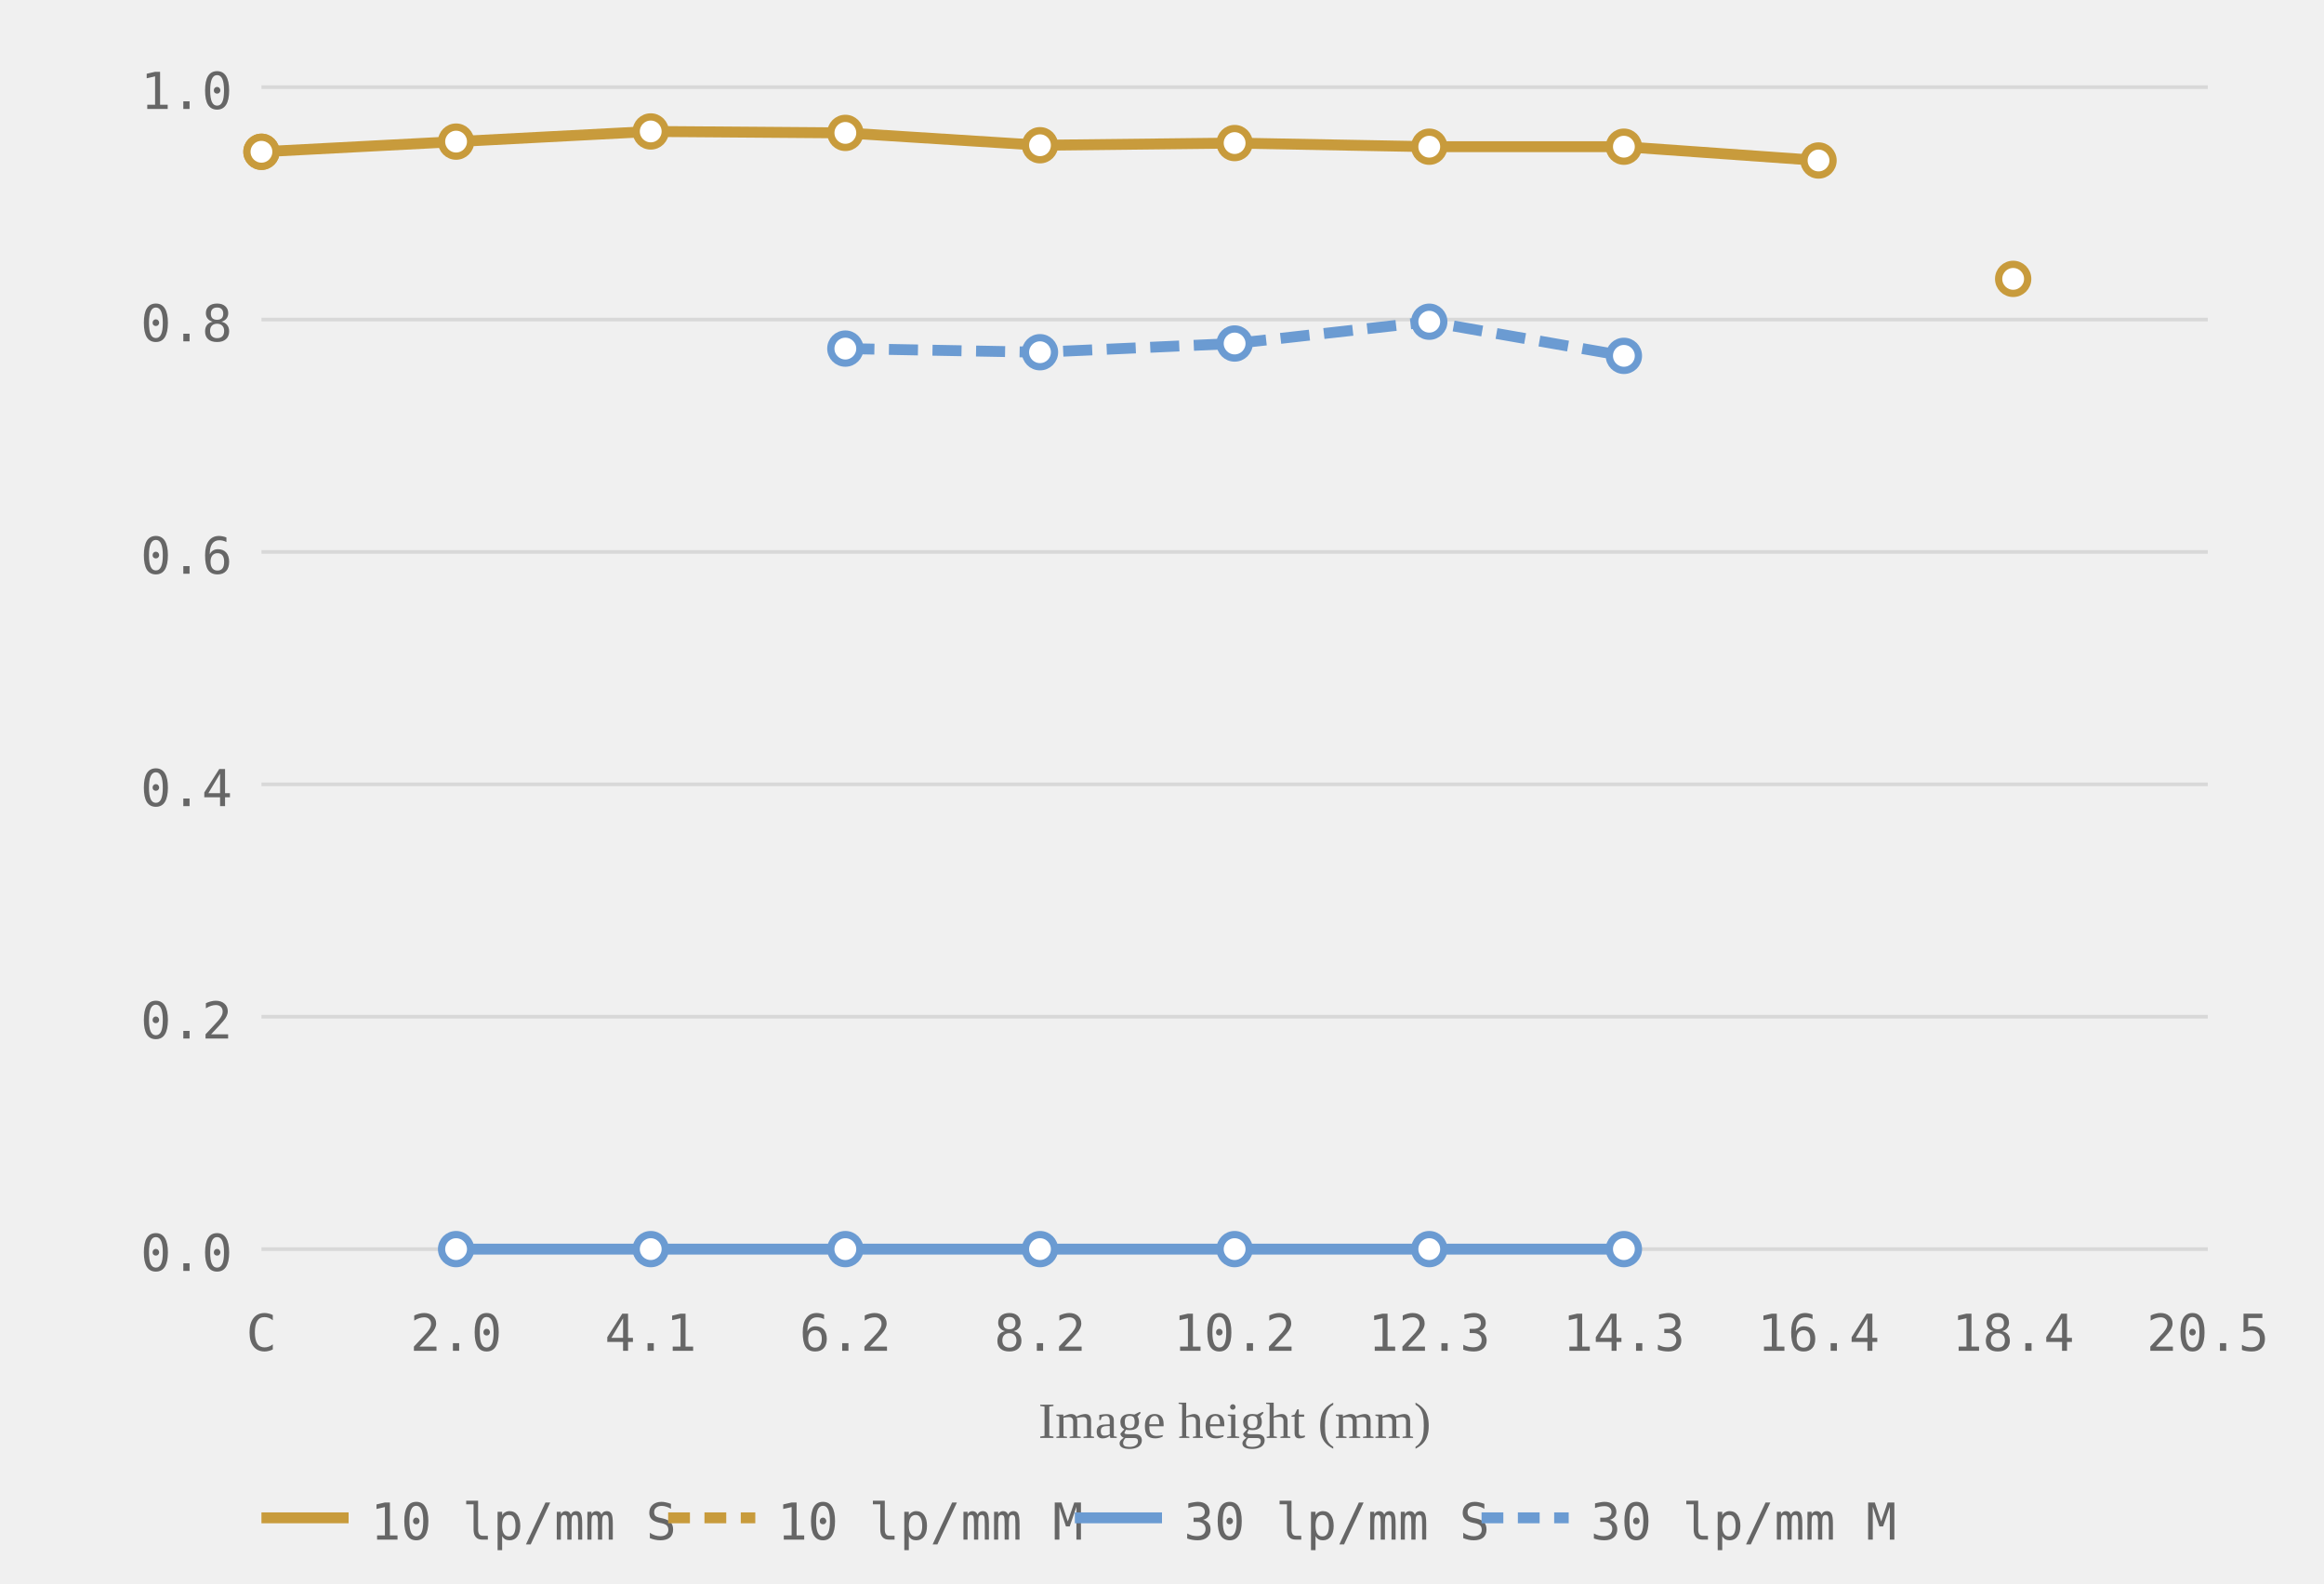
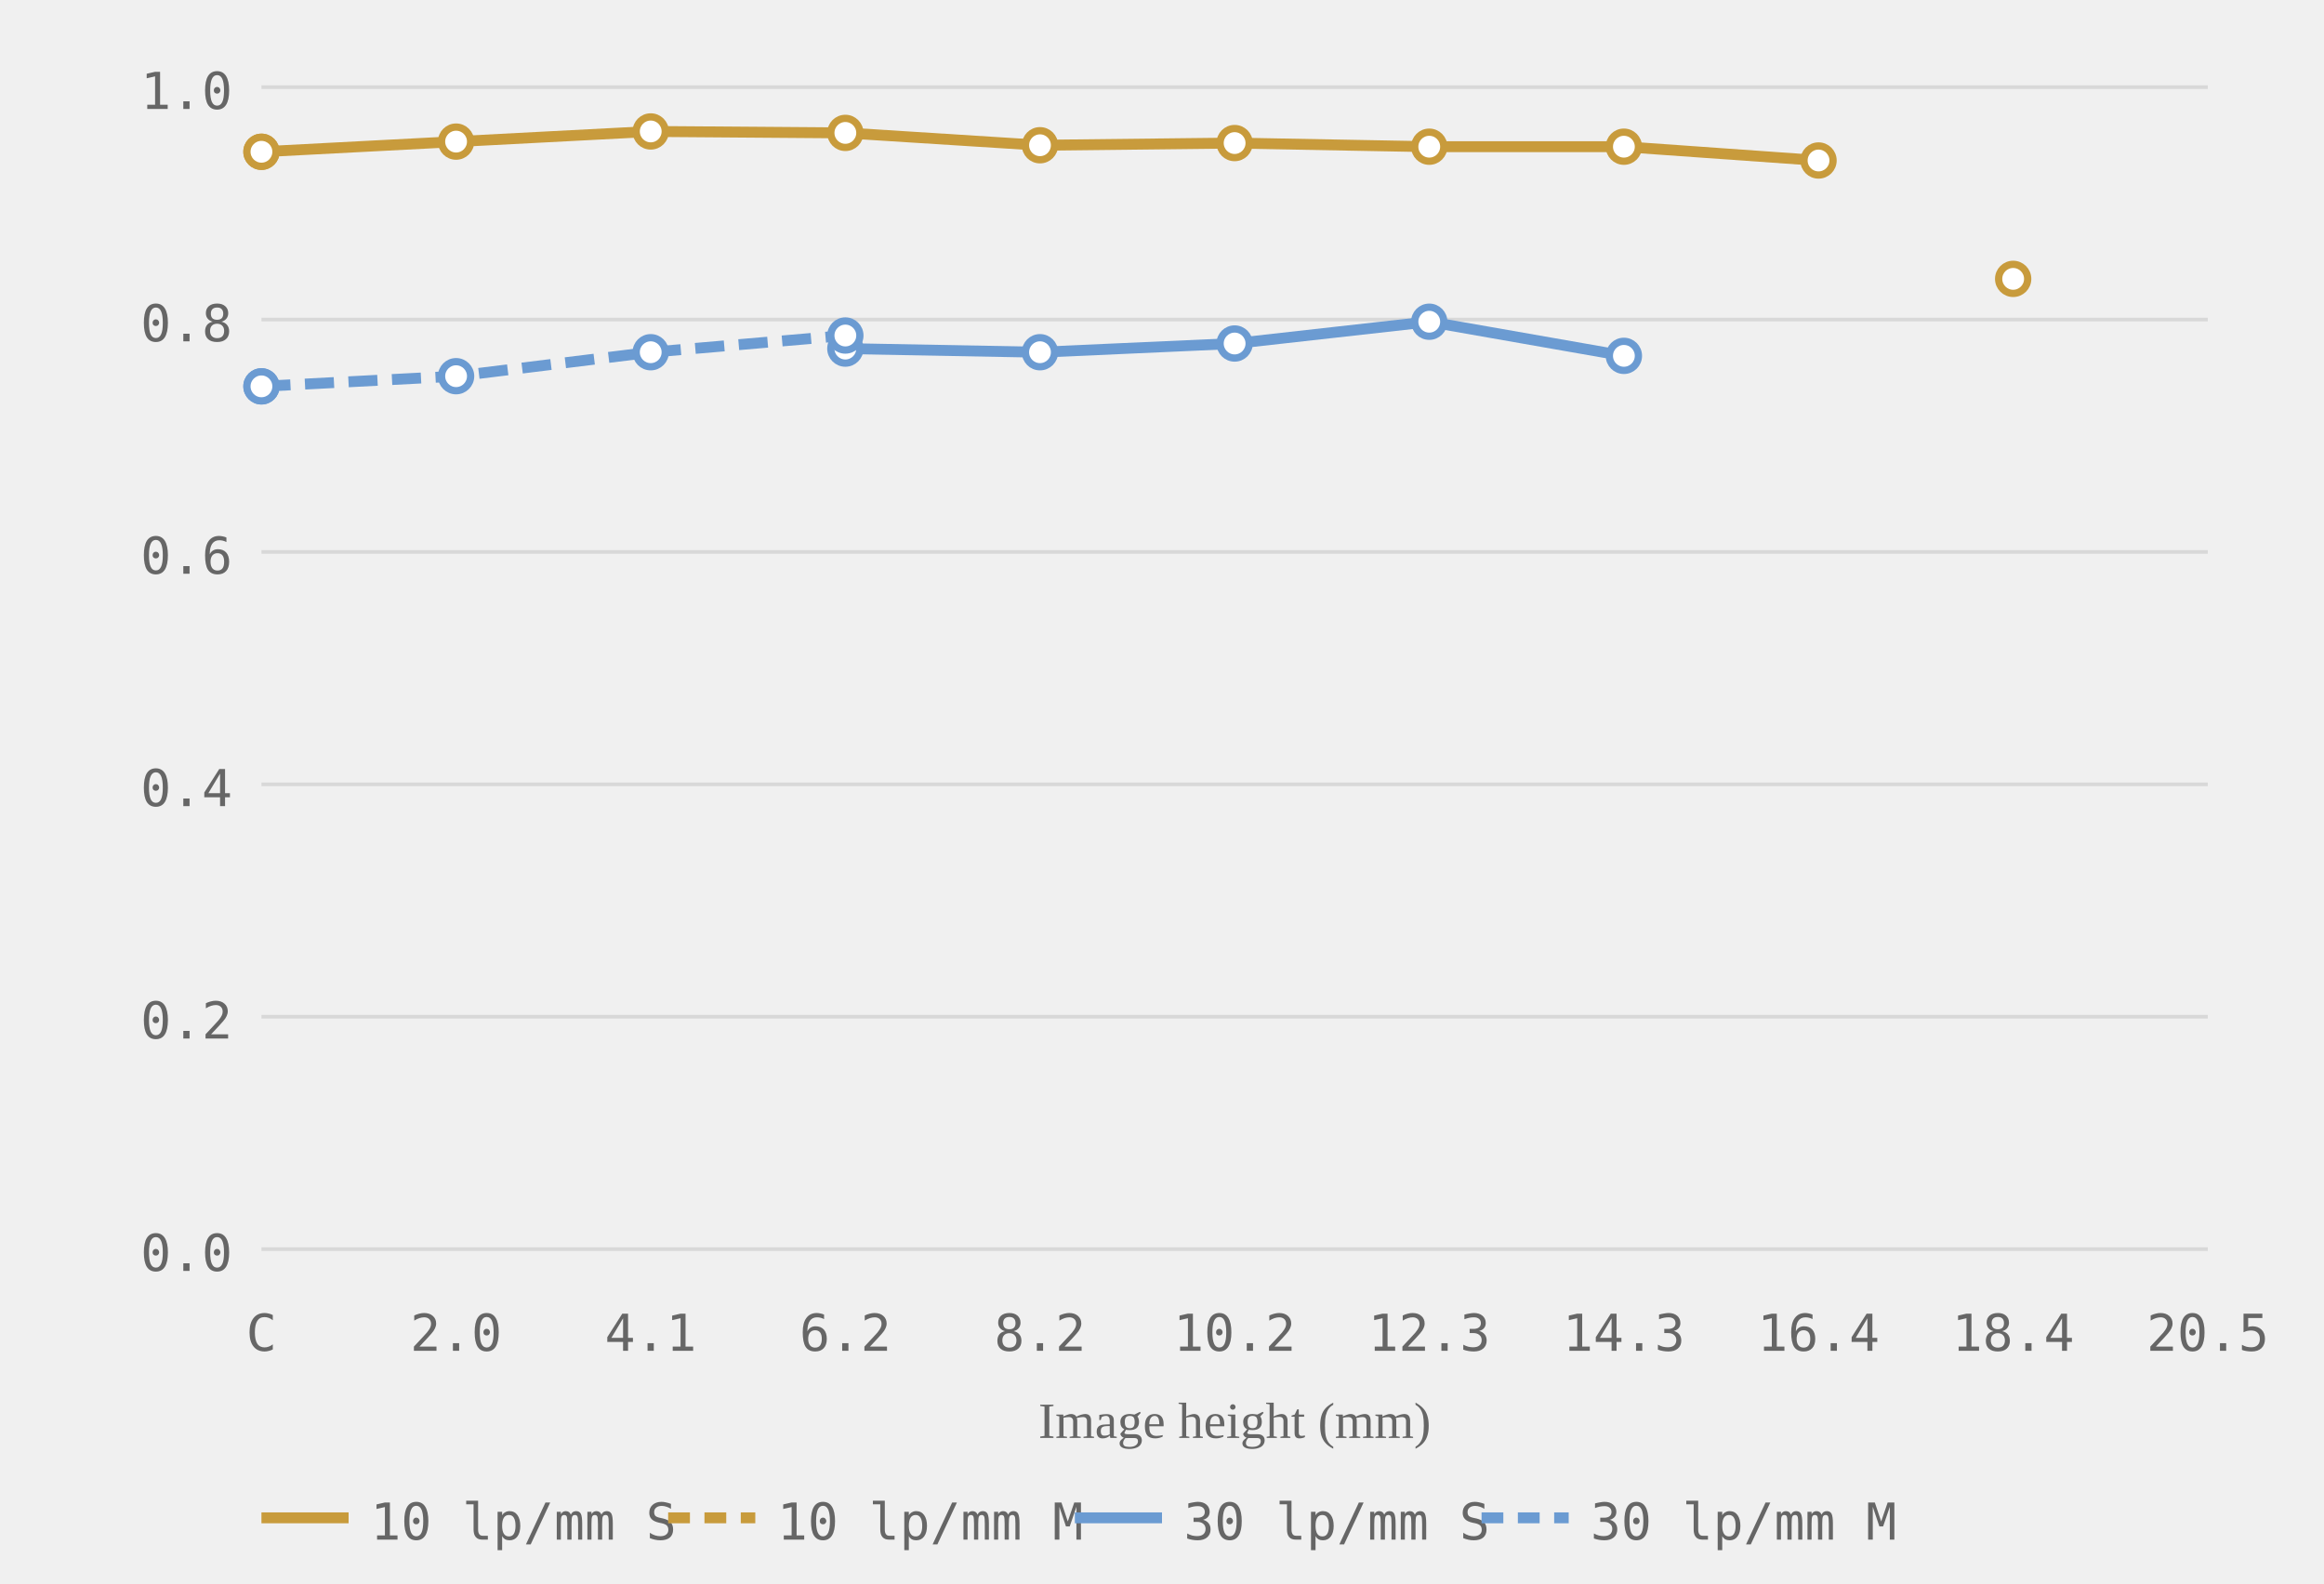
<svg xmlns="http://www.w3.org/2000/svg" viewBox="0 0 320 218" role="img" aria-label="MTF chart, generated from readings">
  <style>.grid-line { stroke: #d8d8d8; stroke-width: 0.5; }.axis-label { font-size: 7px; fill: #666666; font-family: ui-monospace, monospace; }.axis-y { text-anchor: end; }.axis-x { text-anchor: middle; }.axis-title { font-size: 7px; fill: #666666; text-anchor: middle; }.curve { fill: none; stroke-width: 1.5; }.curve-m { stroke-dasharray: 4 2; }.dot { fill: white; stroke-width: 1; }.legend-text { font-size: 7px; fill: #666666; font-family: ui-monospace, monospace; }</style>
  <line class="grid-line" x1="36" y1="172.0" x2="304" y2="172.0" />
  <line class="grid-line" x1="36" y1="140.0" x2="304" y2="140.0" />
  <line class="grid-line" x1="36" y1="108.0" x2="304" y2="108.0" />
  <line class="grid-line" x1="36" y1="76.0" x2="304" y2="76.0" />
  <line class="grid-line" x1="36" y1="44.0" x2="304" y2="44.0" />
  <line class="grid-line" x1="36" y1="12.0" x2="304" y2="12.0" />
  <text class="axis-label axis-y" x="32" y="175.0">0.0</text>
  <text class="axis-label axis-y" x="32" y="143.0">0.2</text>
  <text class="axis-label axis-y" x="32" y="111.0">0.4</text>
  <text class="axis-label axis-y" x="32" y="79.0">0.6</text>
  <text class="axis-label axis-y" x="32" y="47.0">0.8</text>
  <text class="axis-label axis-y" x="32" y="15.0">1.0</text>
  <text class="axis-label axis-x" x="36.0" y="186">C</text>
  <text class="axis-label axis-x" x="62.8" y="186">2.0</text>
  <text class="axis-label axis-x" x="89.6" y="186">4.1</text>
  <text class="axis-label axis-x" x="116.4" y="186">6.2</text>
  <text class="axis-label axis-x" x="143.2" y="186">8.2</text>
  <text class="axis-label axis-x" x="170.0" y="186">10.2</text>
  <text class="axis-label axis-x" x="196.8" y="186">12.3</text>
  <text class="axis-label axis-x" x="223.6" y="186">14.3</text>
  <text class="axis-label axis-x" x="250.4" y="186">16.4</text>
  <text class="axis-label axis-x" x="277.2" y="186">18.4</text>
  <text class="axis-label axis-x" x="304.0" y="186">20.5</text>
  <text class="axis-title" x="170.0" y="198">Image height (mm)</text>
  <polyline class="curve curve-10" style="stroke:#c89b3c" points="36.0,20.9 62.8,19.5 89.6,18.1 116.4,18.3 143.2,20.0 170.0,19.7 196.8,20.2 223.6,20.2 250.4,22.1" />
-   <polyline class="curve curve-30" style="stroke:#6b9bd2" points="62.8,172.0 89.6,172.0 116.4,172.0 143.2,172.0 170.0,172.0 196.8,172.0 223.6,172.0" />
-   <polyline class="curve curve-30 curve-m" style="stroke:#6b9bd2" points="116.4,48.0 143.2,48.5 170.0,47.3 196.8,44.3 223.6,49.0" stroke-dasharray="4 2" />
+   <polyline class="curve curve-30" style="stroke:#6b9bd2" points="116.4,48.0 143.2,48.5 170.0,47.3 196.8,44.3 223.6,49.0" />
+   <polyline class="curve curve-30 curve-m" style="stroke:#6b9bd2" points="36.0,53.2 62.8,51.8 89.6,48.5 116.4,46.2" stroke-dasharray="4 2" />
  <circle class="dot dot-10" style="stroke:#c89b3c" cx="36.0" cy="20.9" r="2" />
  <circle class="dot dot-10" style="stroke:#c89b3c" cx="62.8" cy="19.5" r="2" />
  <circle class="dot dot-10" style="stroke:#c89b3c" cx="89.6" cy="18.1" r="2" />
  <circle class="dot dot-10" style="stroke:#c89b3c" cx="116.4" cy="18.3" r="2" />
  <circle class="dot dot-10" style="stroke:#c89b3c" cx="143.2" cy="20.0" r="2" />
  <circle class="dot dot-10" style="stroke:#c89b3c" cx="170.0" cy="19.7" r="2" />
  <circle class="dot dot-10" style="stroke:#c89b3c" cx="196.8" cy="20.2" r="2" />
  <circle class="dot dot-10" style="stroke:#c89b3c" cx="223.6" cy="20.2" r="2" />
  <circle class="dot dot-10" style="stroke:#c89b3c" cx="250.4" cy="22.1" r="2" />
  <circle class="dot dot-10" style="stroke:#c89b3c" cx="36.0" cy="20.9" r="2" />
  <circle class="dot dot-10" style="stroke:#c89b3c" cx="277.2" cy="38.4" r="2" />
-   <circle class="dot dot-30" style="stroke:#6b9bd2" cx="62.8" cy="172.0" r="2" />
-   <circle class="dot dot-30" style="stroke:#6b9bd2" cx="89.6" cy="172.0" r="2" />
-   <circle class="dot dot-30" style="stroke:#6b9bd2" cx="116.4" cy="172.0" r="2" />
-   <circle class="dot dot-30" style="stroke:#6b9bd2" cx="143.2" cy="172.0" r="2" />
-   <circle class="dot dot-30" style="stroke:#6b9bd2" cx="170.0" cy="172.0" r="2" />
-   <circle class="dot dot-30" style="stroke:#6b9bd2" cx="196.8" cy="172.0" r="2" />
-   <circle class="dot dot-30" style="stroke:#6b9bd2" cx="223.6" cy="172.0" r="2" />
+   <circle class="dot dot-30" style="stroke:#6b9bd2" cx="36.0" cy="53.2" r="2" />
  <circle class="dot dot-30" style="stroke:#6b9bd2" cx="116.4" cy="48.0" r="2" />
  <circle class="dot dot-30" style="stroke:#6b9bd2" cx="143.2" cy="48.5" r="2" />
  <circle class="dot dot-30" style="stroke:#6b9bd2" cx="170.0" cy="47.3" r="2" />
  <circle class="dot dot-30" style="stroke:#6b9bd2" cx="196.8" cy="44.3" r="2" />
  <circle class="dot dot-30" style="stroke:#6b9bd2" cx="223.6" cy="49.0" r="2" />
+   <circle class="dot dot-30" style="stroke:#6b9bd2" cx="36.0" cy="53.2" r="2" />
+   <circle class="dot dot-30" style="stroke:#6b9bd2" cx="62.8" cy="51.8" r="2" />
+   <circle class="dot dot-30" style="stroke:#6b9bd2" cx="89.6" cy="48.5" r="2" />
+   <circle class="dot dot-30" style="stroke:#6b9bd2" cx="116.4" cy="46.2" r="2" />
  <line x1="36" y1="209" x2="48" y2="209" stroke="#c89b3c" stroke-width="1.5" />
  <text class="legend-text" x="51" y="212">10 lp/mm S</text>
  <line x1="92" y1="209" x2="104" y2="209" stroke="#c89b3c" stroke-width="1.5" stroke-dasharray="3 2" />
  <text class="legend-text" x="107" y="212">10 lp/mm M</text>
  <line x1="148" y1="209" x2="160" y2="209" stroke="#6b9bd2" stroke-width="1.5" />
  <text class="legend-text" x="163" y="212">30 lp/mm S</text>
  <line x1="204" y1="209" x2="216" y2="209" stroke="#6b9bd2" stroke-width="1.5" stroke-dasharray="3 2" />
  <text class="legend-text" x="219" y="212">30 lp/mm M</text>
</svg>
